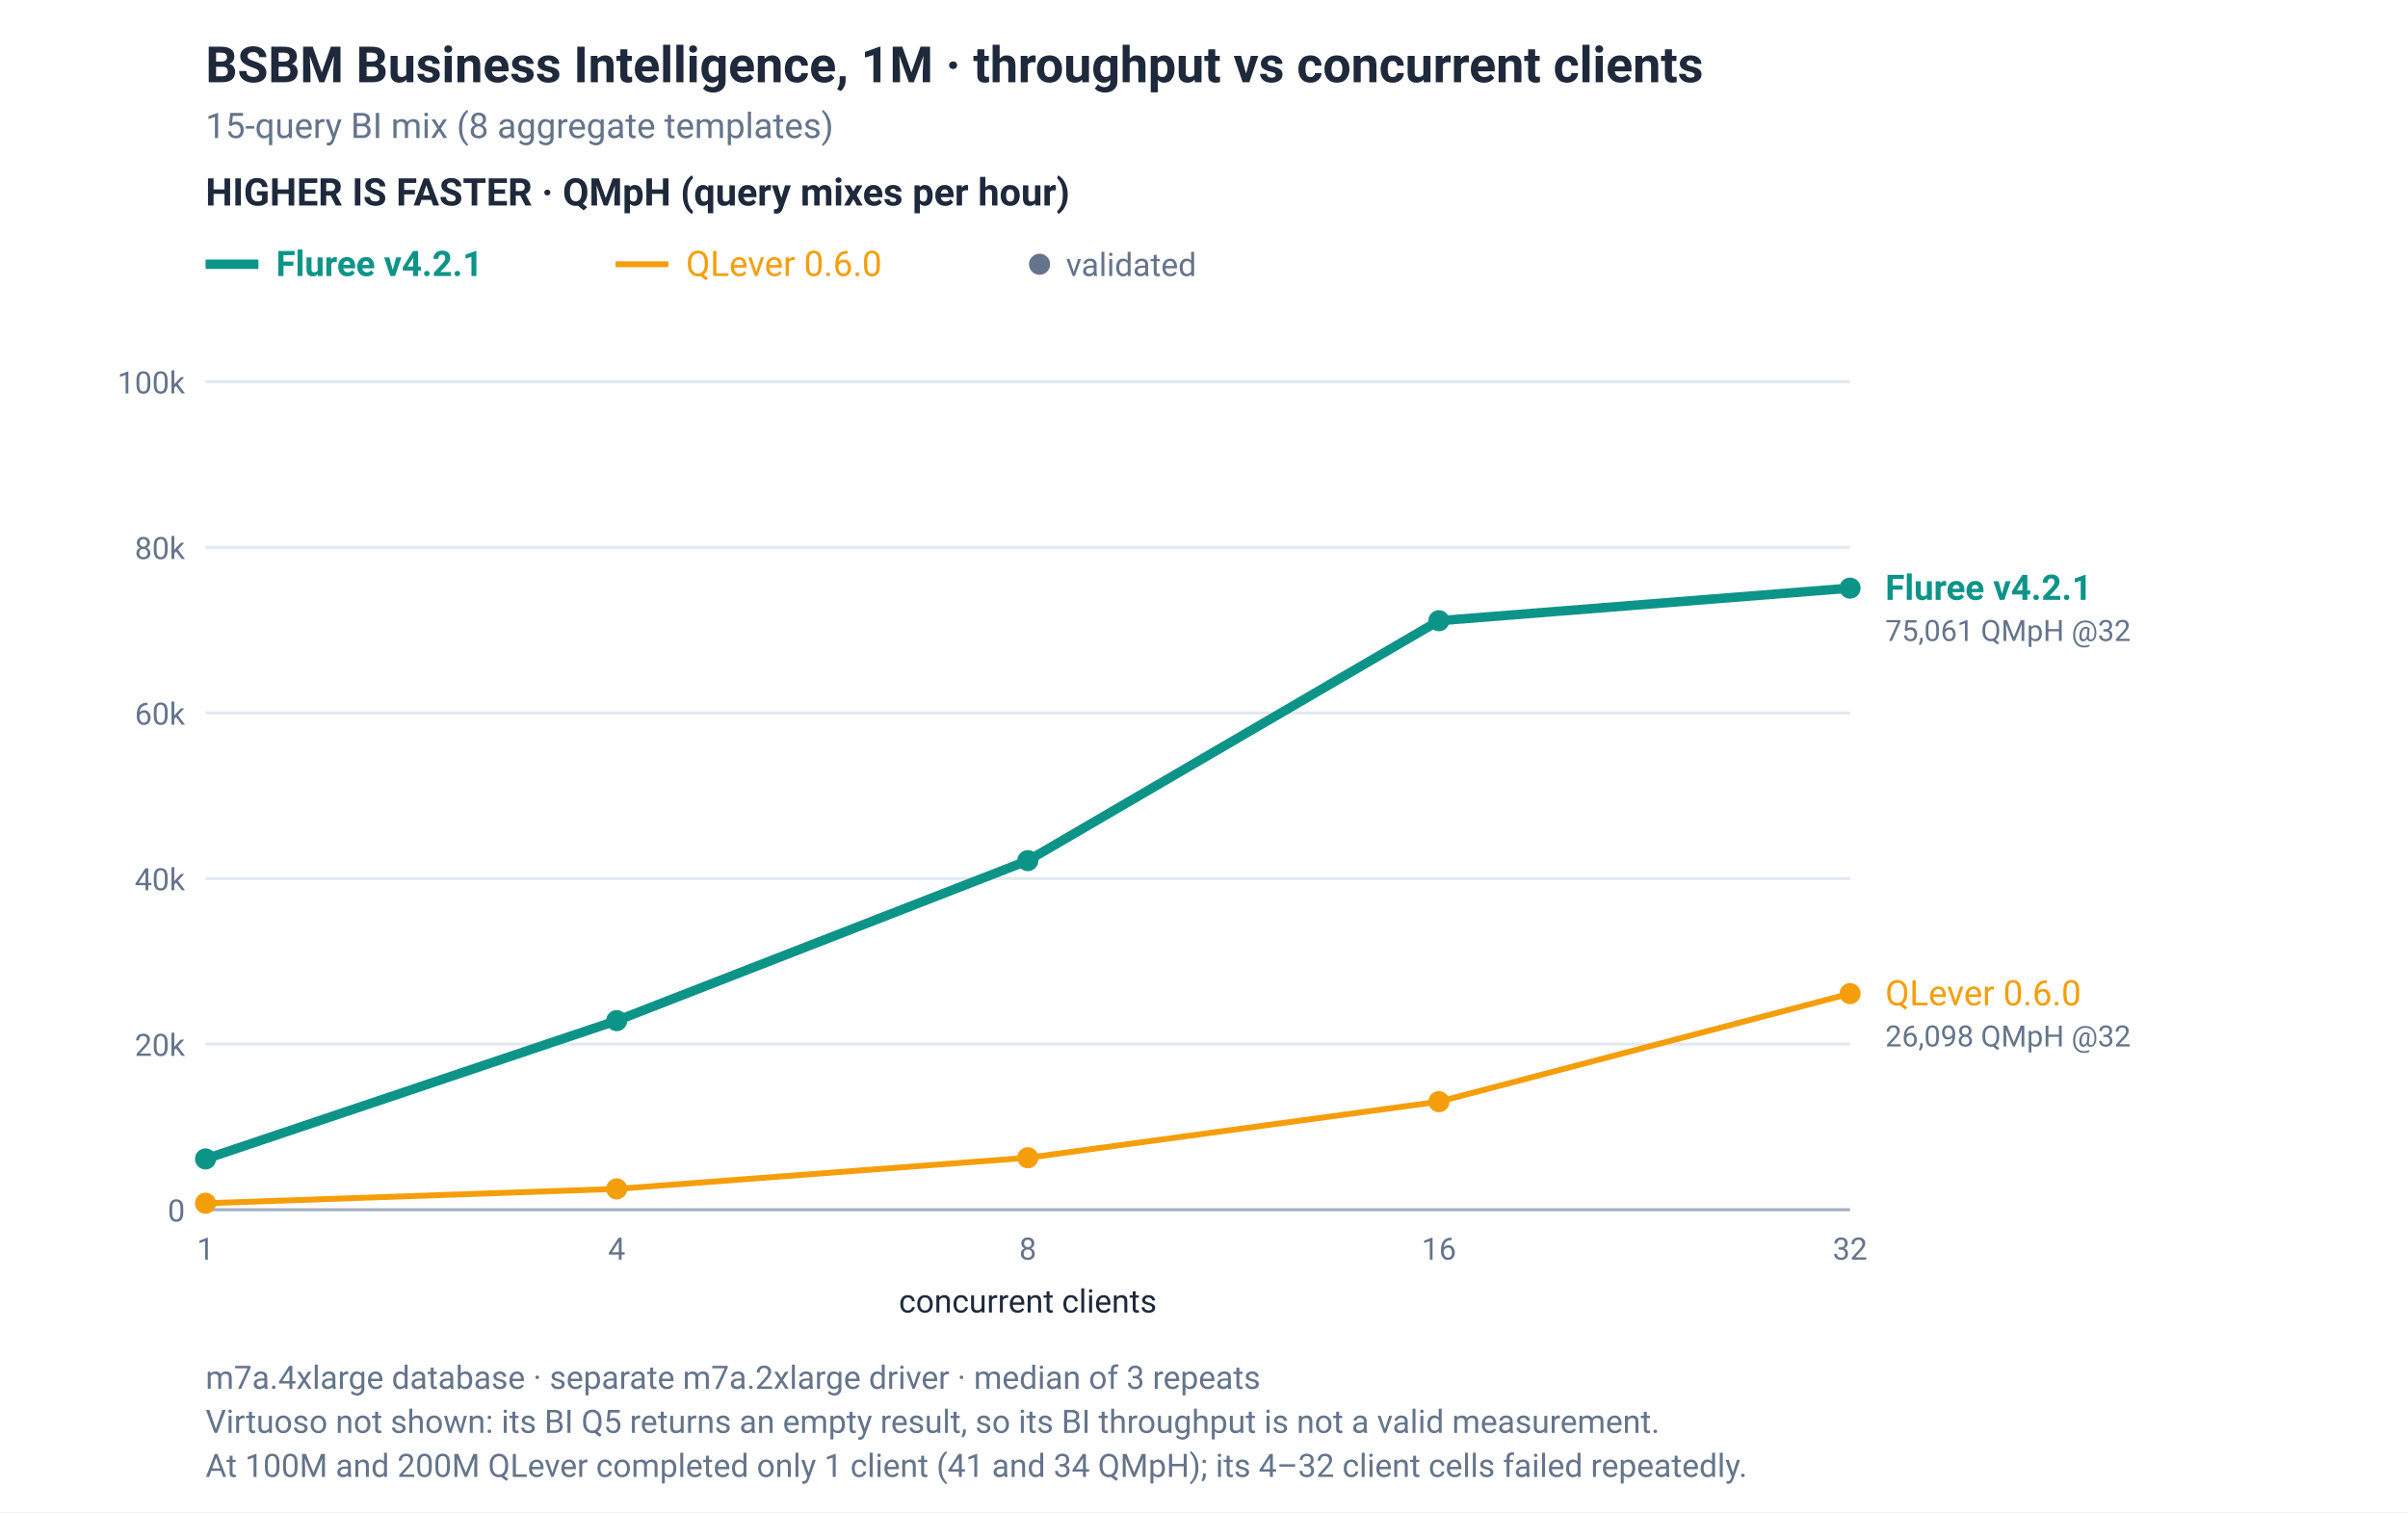
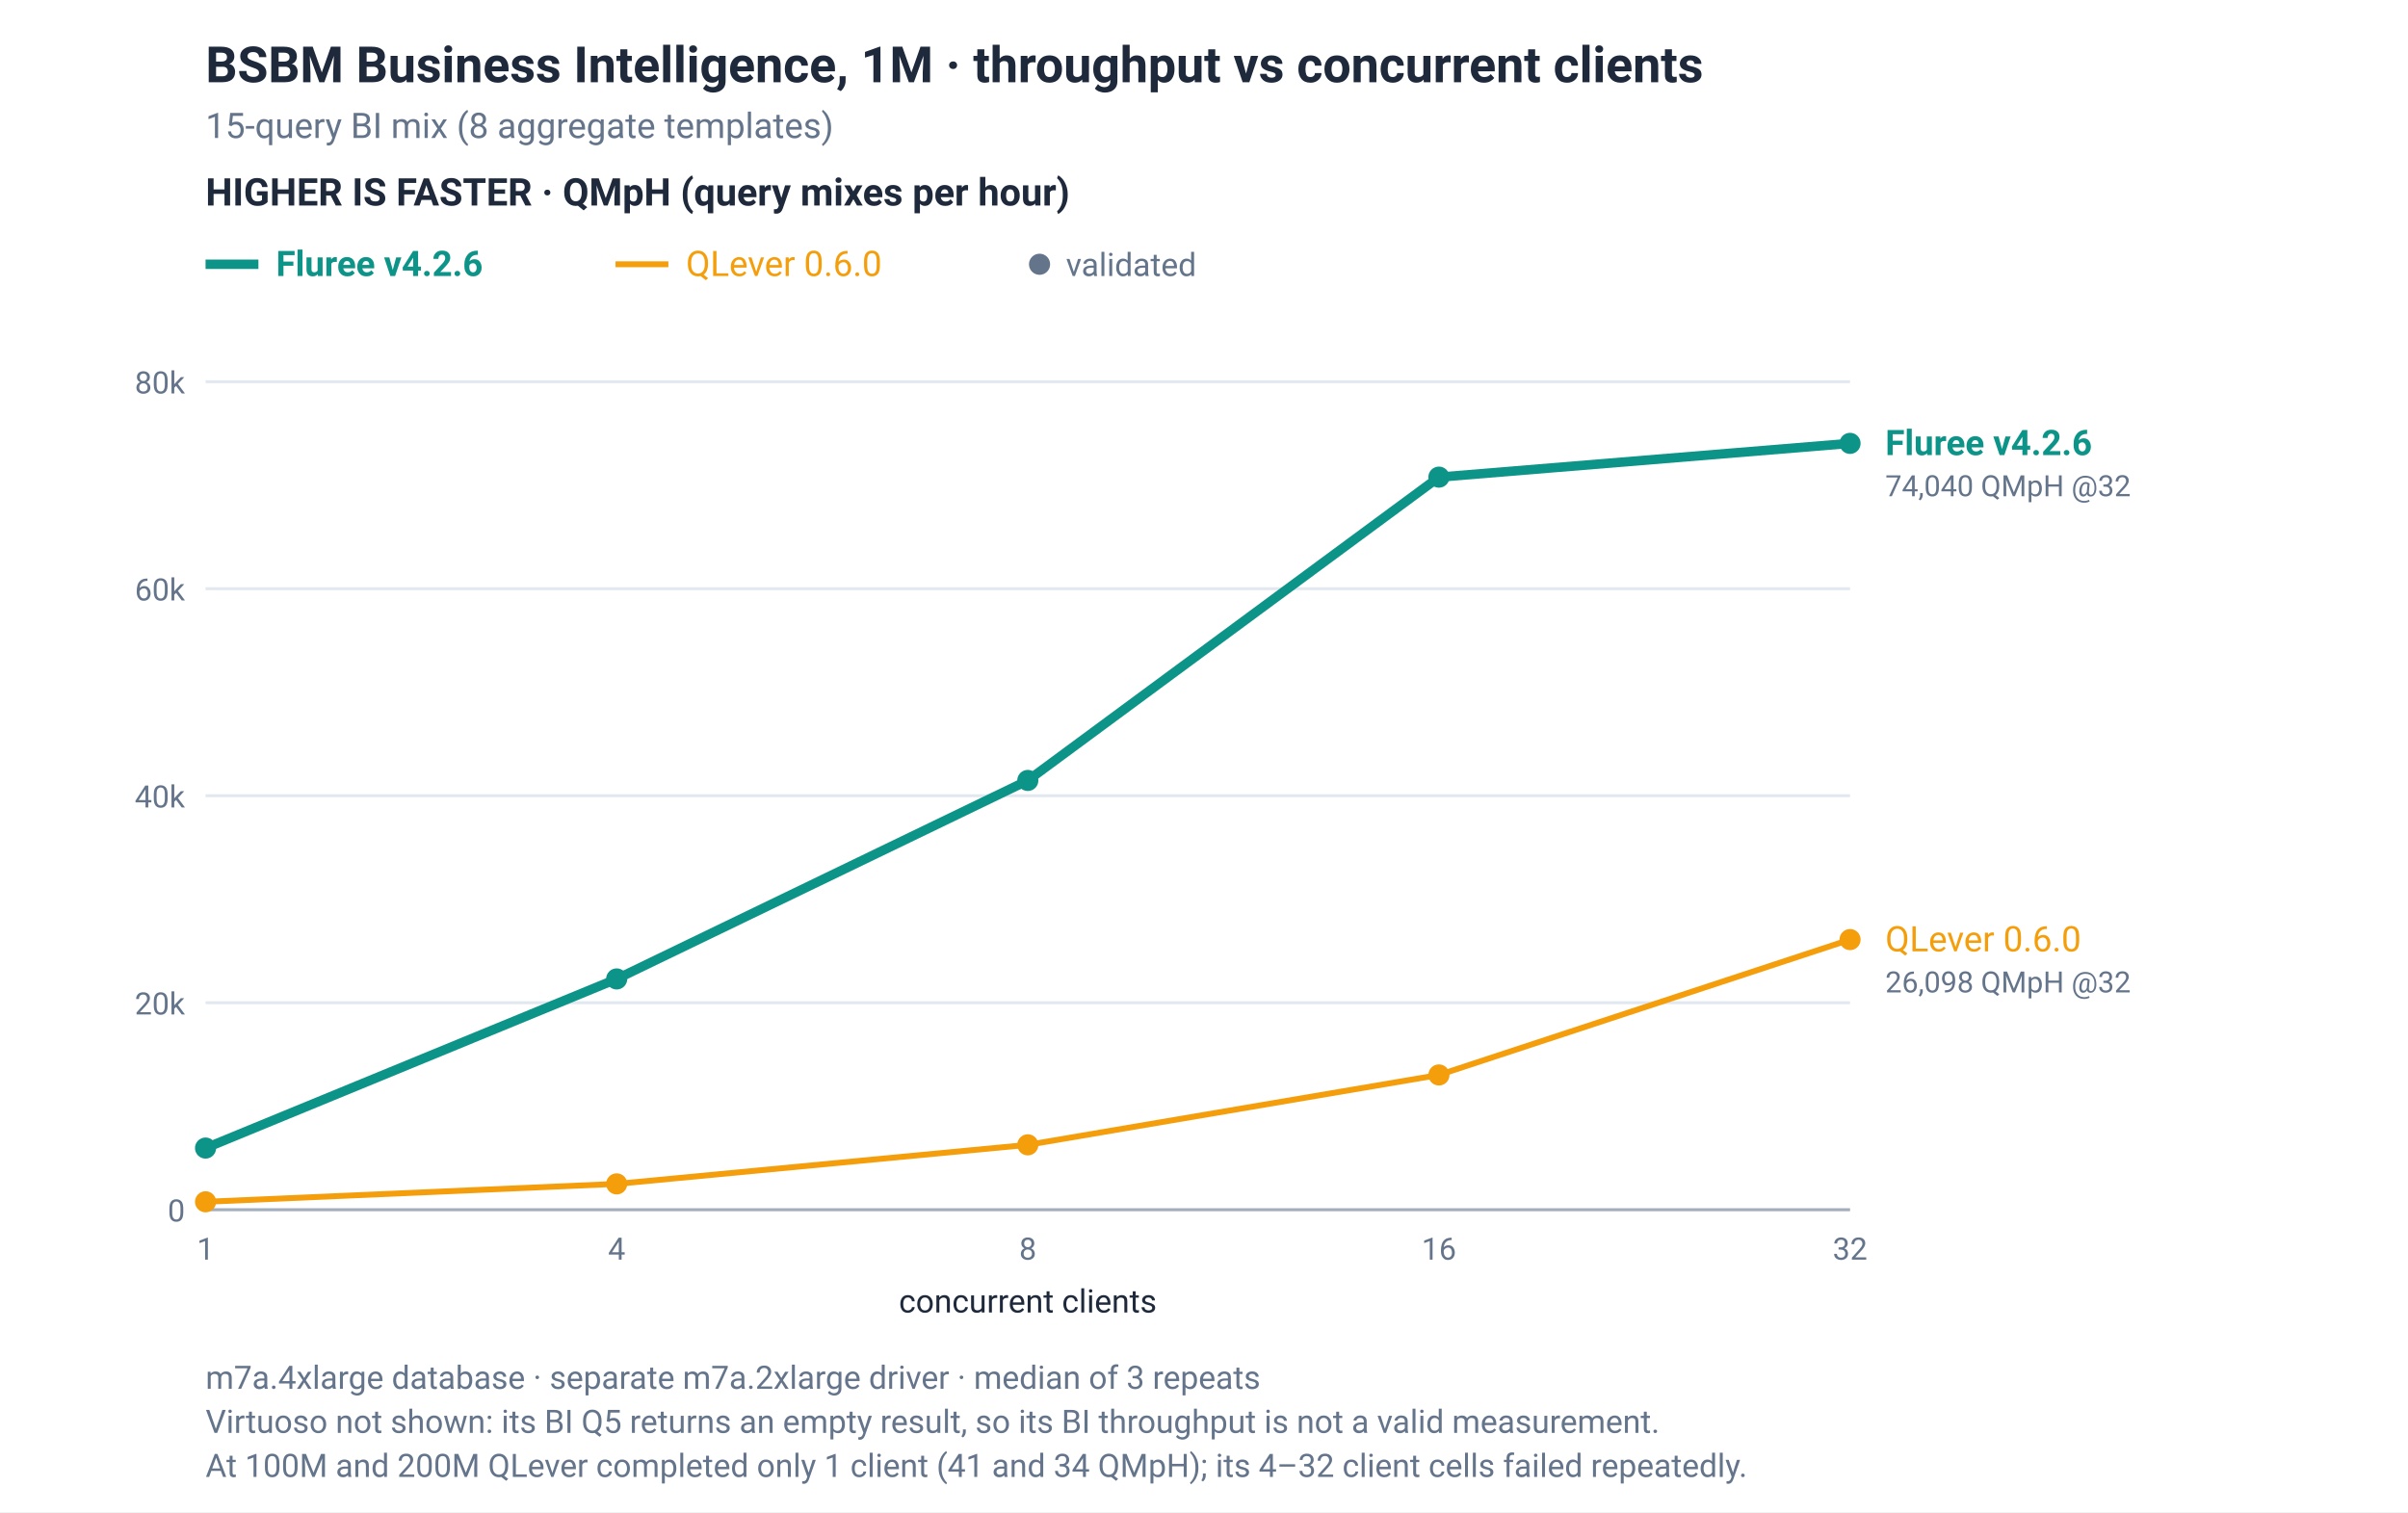
<svg xmlns="http://www.w3.org/2000/svg" width="820" height="515" viewBox="0 0 820 515" font-family="-apple-system,Segoe UI,Roboto,Helvetica,Arial,sans-serif">
  <rect width="820" height="515" fill="white" />
  <text x="70" y="28" font-size="17" font-weight="700" fill="#1e293b">BSBM Business Intelligence, 1M · throughput vs concurrent clients</text>
  <text x="70" y="47" font-size="12" fill="#64748b">15-query BI mix (8 aggregate templates)</text>
  <text x="70" y="70" font-size="13" font-weight="700" fill="#1e293b">HIGHER IS FASTER · QMpH (query mixes per hour)</text>
  <line x1="70" y1="90" x2="88" y2="90" stroke="#0d9488" stroke-width="3.2" />
-   <text x="94" y="94" font-size="12" font-weight="700" fill="#0d9488">Fluree v4.2.1</text>
+   <text x="94" y="94" font-size="12" font-weight="700" fill="#0d9488">Fluree v4.2.6</text>
  <line x1="209.6" y1="90" x2="227.6" y2="90" stroke="#f59e0b" stroke-width="2" />
  <text x="233.6" y="94" font-size="12" font-weight="400" fill="#f59e0b">QLever 0.6.0</text>
  <circle cx="354.0" cy="90" r="3.6" fill="#64748b" />
  <text x="363.0" y="94" font-size="11" fill="#64748b">validated</text>
  <line x1="70" y1="412.0" x2="630" y2="412.0" stroke="#e2e8f0" />
  <text x="63" y="416.0" font-size="10.5" fill="#64748b" text-anchor="end">0</text>
-   <line x1="70" y1="355.6" x2="630" y2="355.6" stroke="#e2e8f0" />
-   <text x="63" y="359.6" font-size="10.5" fill="#64748b" text-anchor="end">20k</text>
-   <line x1="70" y1="299.2" x2="630" y2="299.2" stroke="#e2e8f0" />
-   <text x="63" y="303.2" font-size="10.5" fill="#64748b" text-anchor="end">40k</text>
-   <line x1="70" y1="242.8" x2="630" y2="242.8" stroke="#e2e8f0" />
-   <text x="63" y="246.8" font-size="10.5" fill="#64748b" text-anchor="end">60k</text>
-   <line x1="70" y1="186.4" x2="630" y2="186.4" stroke="#e2e8f0" />
-   <text x="63" y="190.4" font-size="10.5" fill="#64748b" text-anchor="end">80k</text>
+   <line x1="70" y1="341.5" x2="630" y2="341.5" stroke="#e2e8f0" />
+   <text x="63" y="345.5" font-size="10.5" fill="#64748b" text-anchor="end">20k</text>
+   <line x1="70" y1="271.0" x2="630" y2="271.0" stroke="#e2e8f0" />
+   <text x="63" y="275.0" font-size="10.5" fill="#64748b" text-anchor="end">40k</text>
+   <line x1="70" y1="200.5" x2="630" y2="200.5" stroke="#e2e8f0" />
+   <text x="63" y="204.5" font-size="10.5" fill="#64748b" text-anchor="end">60k</text>
  <line x1="70" y1="130.0" x2="630" y2="130.0" stroke="#e2e8f0" />
-   <text x="63" y="134.0" font-size="10.5" fill="#64748b" text-anchor="end">100k</text>
+   <text x="63" y="134.0" font-size="10.5" fill="#64748b" text-anchor="end">80k</text>
  <line x1="70" y1="412" x2="630" y2="412" stroke="#64748b" stroke-opacity="0.5" />
  <text x="70.0" y="429" font-size="10.5" fill="#64748b" text-anchor="middle">1</text>
  <text x="210.0" y="429" font-size="10.5" fill="#64748b" text-anchor="middle">4</text>
  <text x="350.0" y="429" font-size="10.5" fill="#64748b" text-anchor="middle">8</text>
  <text x="490.0" y="429" font-size="10.5" fill="#64748b" text-anchor="middle">16</text>
  <text x="630.0" y="429" font-size="10.5" fill="#64748b" text-anchor="middle">32</text>
  <text x="350.0" y="447" font-size="11" fill="#1e293b" text-anchor="middle">concurrent clients</text>
-   <line x1="70.0" y1="409.8" x2="210.0" y2="404.9" stroke="#f59e0b" stroke-width="2" />
-   <line x1="210.0" y1="404.9" x2="350.0" y2="394.3" stroke="#f59e0b" stroke-width="2" />
-   <line x1="350.0" y1="394.3" x2="490.0" y2="375.2" stroke="#f59e0b" stroke-width="2" />
-   <line x1="490.0" y1="375.2" x2="630.0" y2="338.4" stroke="#f59e0b" stroke-width="2" />
-   <circle cx="70.0" cy="409.8" r="3.6" fill="#f59e0b" />
-   <circle cx="210.0" cy="404.9" r="3.6" fill="#f59e0b" />
-   <circle cx="350.0" cy="394.3" r="3.6" fill="#f59e0b" />
-   <circle cx="490.0" cy="375.2" r="3.6" fill="#f59e0b" />
-   <circle cx="630.0" cy="338.4" r="3.6" fill="#f59e0b" />
-   <line x1="70.0" y1="394.7" x2="210.0" y2="347.6" stroke="#0d9488" stroke-width="3.2" />
-   <line x1="210.0" y1="347.6" x2="350.0" y2="293.1" stroke="#0d9488" stroke-width="3.2" />
-   <line x1="350.0" y1="293.1" x2="490.0" y2="211.4" stroke="#0d9488" stroke-width="3.2" />
-   <line x1="490.0" y1="211.4" x2="630.0" y2="200.3" stroke="#0d9488" stroke-width="3.2" />
-   <circle cx="70.0" cy="394.7" r="3.6" fill="#0d9488" />
-   <circle cx="210.0" cy="347.6" r="3.6" fill="#0d9488" />
-   <circle cx="350.0" cy="293.1" r="3.6" fill="#0d9488" />
-   <circle cx="490.0" cy="211.4" r="3.6" fill="#0d9488" />
-   <circle cx="630.0" cy="200.3" r="3.6" fill="#0d9488" />
-   <text x="642" y="204.3" font-size="12" font-weight="700" fill="#0d9488">Fluree v4.2.1</text>
-   <text x="642" y="218.3" font-size="10" fill="#64748b">75,061 QMpH @32</text>
-   <text x="642" y="342.4" font-size="12" font-weight="400" fill="#f59e0b">QLever 0.6.0</text>
-   <text x="642" y="356.4" font-size="10" fill="#64748b">26,098 QMpH @32</text>
+   <line x1="70.0" y1="409.3" x2="210.0" y2="403.2" stroke="#f59e0b" stroke-width="2" />
+   <line x1="210.0" y1="403.2" x2="350.0" y2="389.9" stroke="#f59e0b" stroke-width="2" />
+   <line x1="350.0" y1="389.9" x2="490.0" y2="366.1" stroke="#f59e0b" stroke-width="2" />
+   <line x1="490.0" y1="366.1" x2="630.0" y2="320.0" stroke="#f59e0b" stroke-width="2" />
+   <circle cx="70.0" cy="409.3" r="3.6" fill="#f59e0b" />
+   <circle cx="210.0" cy="403.2" r="3.6" fill="#f59e0b" />
+   <circle cx="350.0" cy="389.9" r="3.6" fill="#f59e0b" />
+   <circle cx="490.0" cy="366.1" r="3.6" fill="#f59e0b" />
+   <circle cx="630.0" cy="320.0" r="3.6" fill="#f59e0b" />
+   <line x1="70.0" y1="391.0" x2="210.0" y2="333.4" stroke="#0d9488" stroke-width="3.2" />
+   <line x1="210.0" y1="333.4" x2="350.0" y2="265.8" stroke="#0d9488" stroke-width="3.2" />
+   <line x1="350.0" y1="265.8" x2="490.0" y2="162.5" stroke="#0d9488" stroke-width="3.2" />
+   <line x1="490.0" y1="162.5" x2="630.0" y2="151.0" stroke="#0d9488" stroke-width="3.2" />
+   <circle cx="70.0" cy="391.0" r="3.6" fill="#0d9488" />
+   <circle cx="210.0" cy="333.4" r="3.6" fill="#0d9488" />
+   <circle cx="350.0" cy="265.8" r="3.6" fill="#0d9488" />
+   <circle cx="490.0" cy="162.5" r="3.6" fill="#0d9488" />
+   <circle cx="630.0" cy="151.0" r="3.6" fill="#0d9488" />
+   <text x="642" y="155.0" font-size="12" font-weight="700" fill="#0d9488">Fluree v4.2.6</text>
+   <text x="642" y="169.0" font-size="10" fill="#64748b">74,040 QMpH @32</text>
+   <text x="642" y="324.0" font-size="12" font-weight="400" fill="#f59e0b">QLever 0.6.0</text>
+   <text x="642" y="338.0" font-size="10" fill="#64748b">26,098 QMpH @32</text>
  <text x="70" y="503" font-size="11" fill="#64748b">At 100M and 200M QLever completed only 1 client (41 and 34 QMpH); its 4–32 client cells failed repeatedly.</text>
  <text x="70" y="488" font-size="11" fill="#64748b">Virtuoso not shown: its BI Q5 returns an empty result, so its BI throughput is not a valid measurement.</text>
  <text x="70" y="473" font-size="11" fill="#64748b">m7a.4xlarge database · separate m7a.2xlarge driver · median of 3 repeats</text>
</svg>
